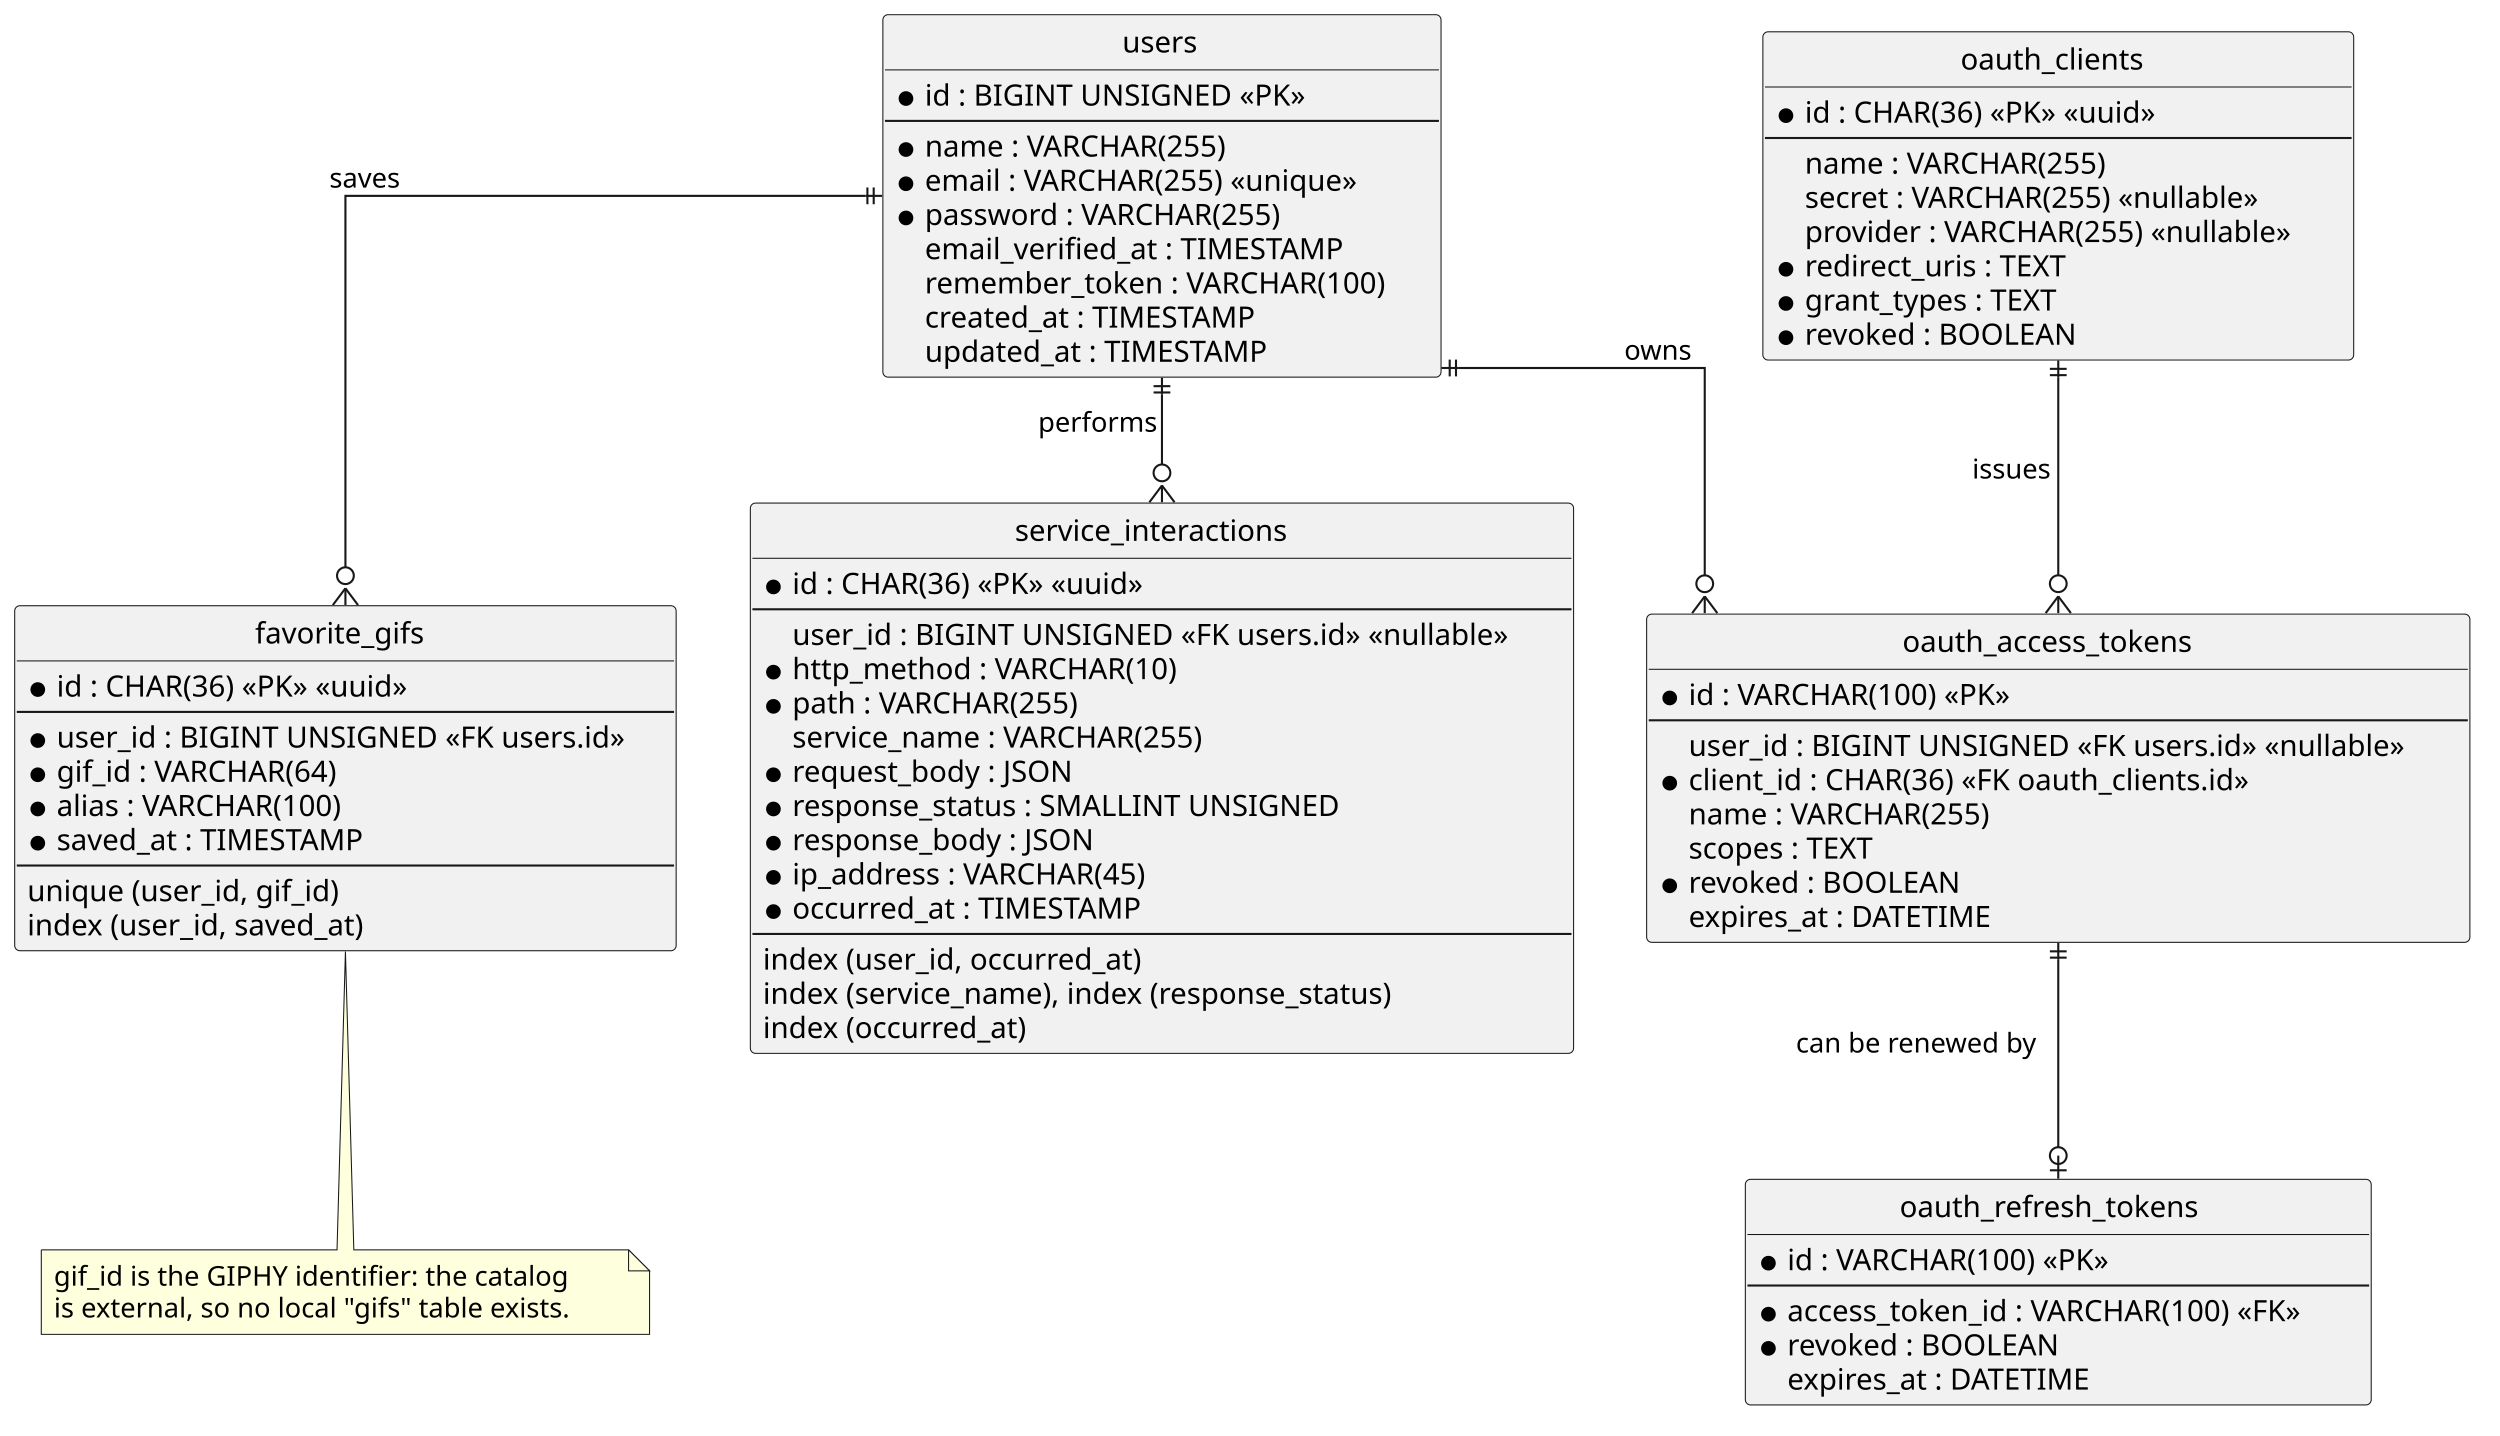
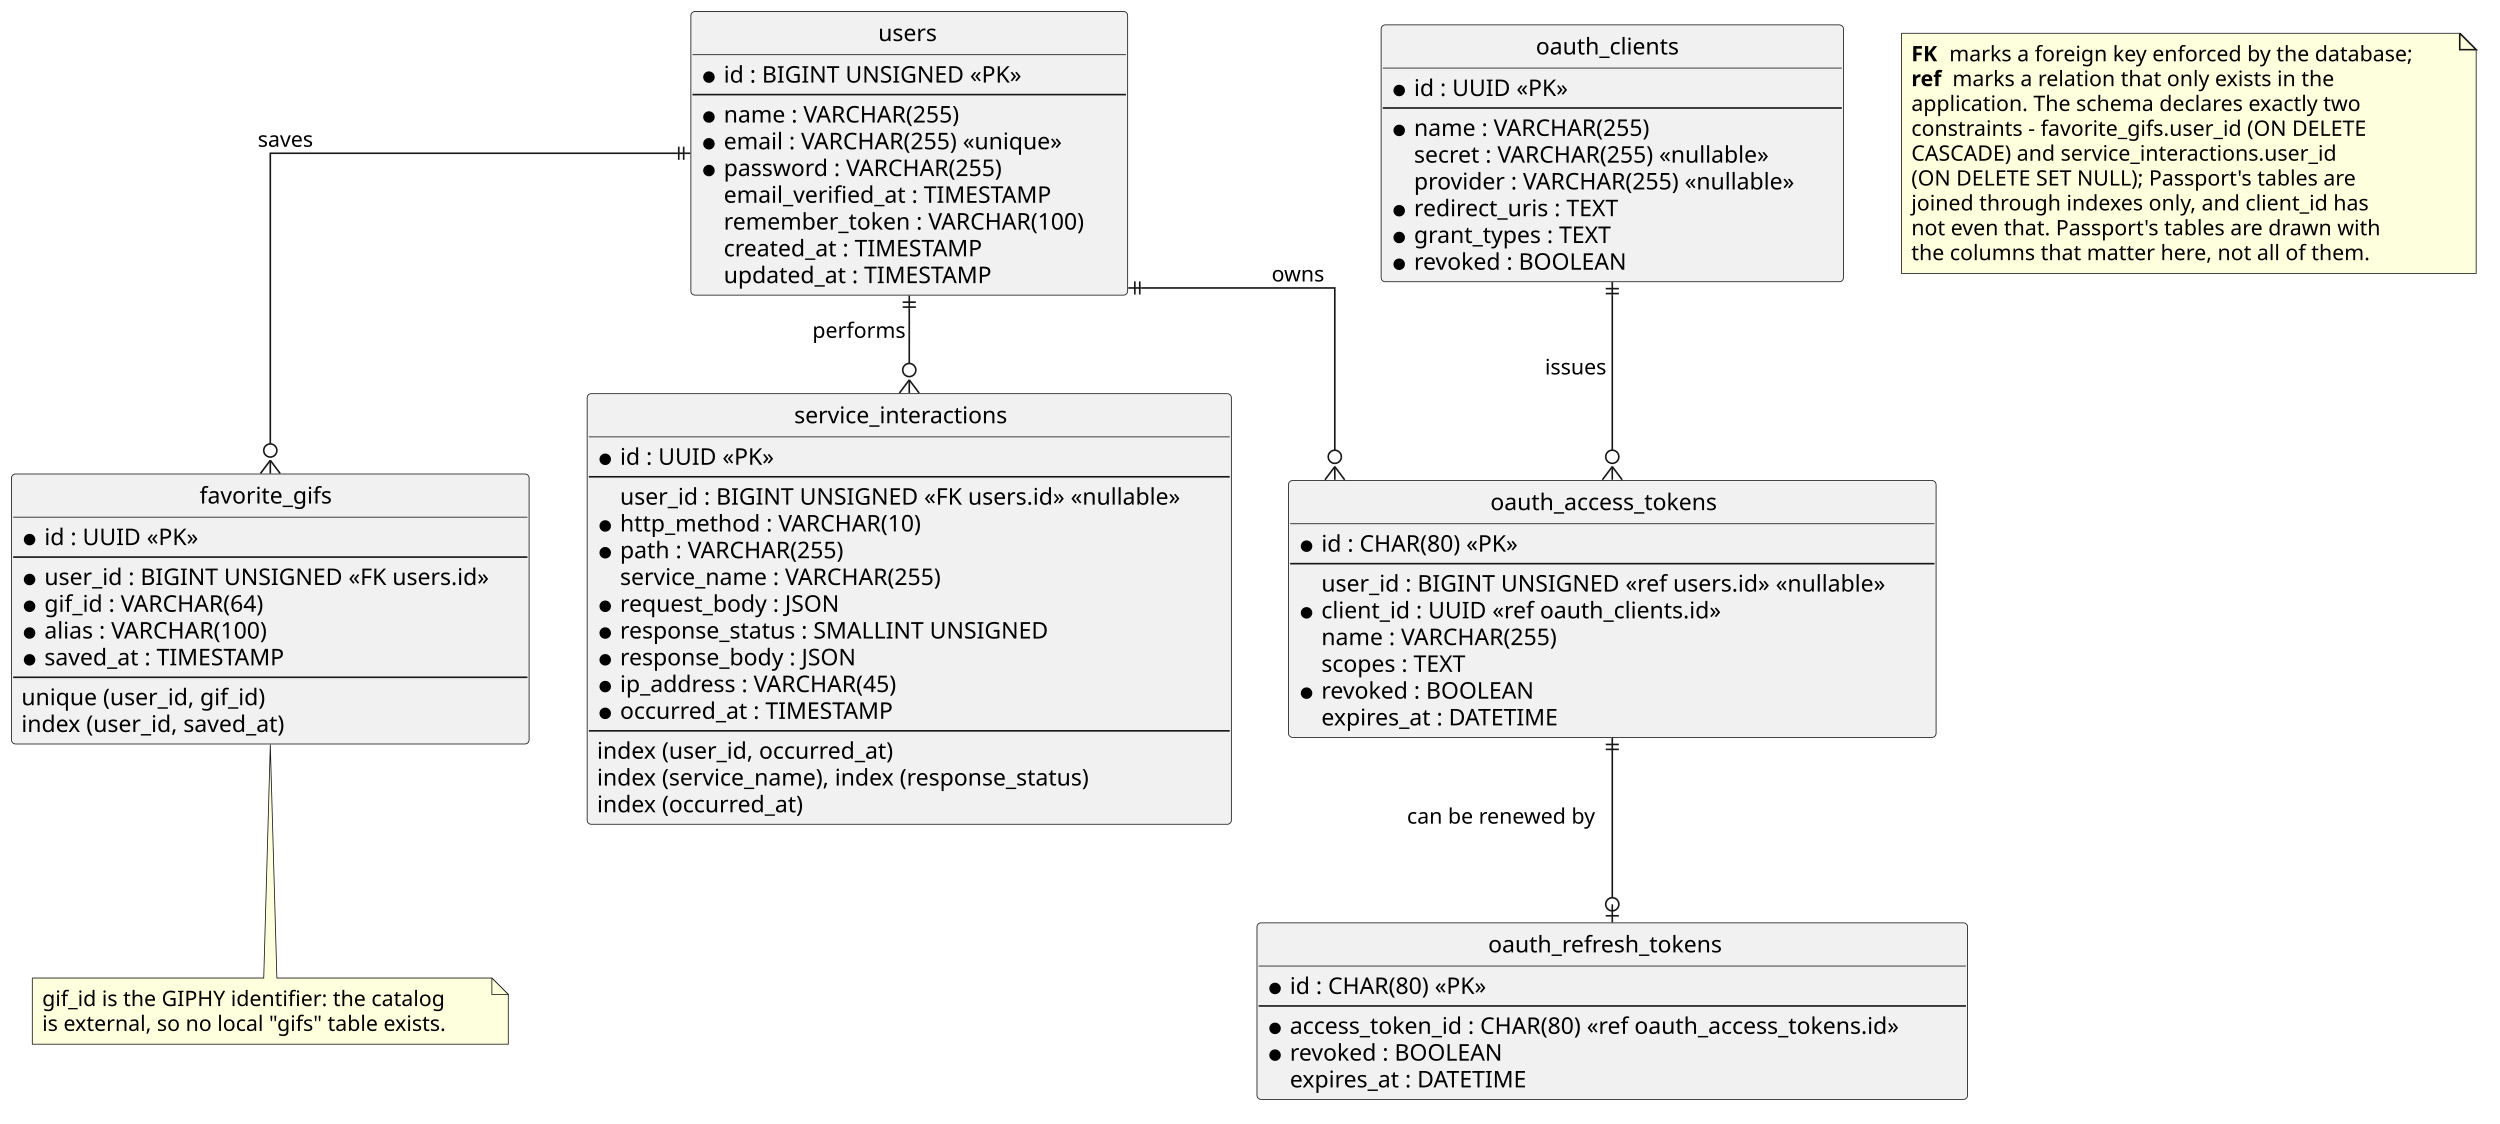
- <svg xmlns="http://www.w3.org/2000/svg" version="1.1" data-diagram-type="CLASS" style="width:1191px;height:684px;background:#FFFFFF;" width="1191px" height="684px" viewBox="0 0 1191 684" zoomAndPan="magnify" preserveAspectRatio="none" contentStyleType="text/css">
+ <svg xmlns="http://www.w3.org/2000/svg" version="1.1" data-diagram-type="CLASS" style="width:1522px;height:684px;background:#FFFFFF;" width="1522px" height="684px" viewBox="0 0 1522 684" zoomAndPan="magnify" preserveAspectRatio="none" contentStyleType="text/css">
  <defs />
  <g font-family="sans-serif" lengthAdjust="spacing">
    <g class="entity" data-qualified-name="users" id="ent0001" data-source-line="8">
      <rect x="420.6" y="7" width="265.914" height="172.672" fill="#F1F1F1" style="stroke:#181818;stroke-width:0.5;" rx="2.5" ry="2.5" />
      <text x="534.642" y="24.995" fill="#000" font-size="14" textLength="37.83">users</text>
      <line x1="421.6" y1="33.297" x2="685.514" y2="33.297" style="stroke:#181818;stroke-width:0.5;" />
      <g data-visibility-modifier="IE_MANDATORY">
        <ellipse cx="431.6" cy="46.945" rx="3" ry="3" fill="#000" style="stroke:#000;stroke-width:1;" />
      </g>
      <text x="440.6" y="50.292" fill="#000" font-size="14" textLength="192.466">id : BIGINT UNSIGNED «PK»</text>
      <line x1="421.6" y1="57.594" x2="685.514" y2="57.594" style="stroke:#181818;stroke-width:1;" />
      <g data-visibility-modifier="IE_MANDATORY">
        <ellipse cx="431.6" cy="71.242" rx="3" ry="3" fill="#000" style="stroke:#000;stroke-width:1;" />
      </g>
      <text x="440.6" y="74.589" fill="#000" font-size="14" textLength="159.455">name : VARCHAR(255)</text>
      <g data-visibility-modifier="IE_MANDATORY">
        <ellipse cx="431.6" cy="87.539" rx="3" ry="3" fill="#000" style="stroke:#000;stroke-width:1;" />
      </g>
      <text x="440.6" y="90.886" fill="#000" font-size="14" textLength="227.951">email : VARCHAR(255) «unique»</text>
      <g data-visibility-modifier="IE_MANDATORY">
        <ellipse cx="431.6" cy="103.836" rx="3" ry="3" fill="#000" style="stroke:#000;stroke-width:1;" />
      </g>
      <text x="440.6" y="107.183" fill="#000" font-size="14" textLength="186.464">password : VARCHAR(255)</text>
      <text x="440.6" y="123.479" fill="#000" font-size="14" textLength="214.3">email_verified_at : TIMESTAMP</text>
      <text x="440.6" y="139.776" fill="#000" font-size="14" textLength="239.914">remember_token : VARCHAR(100)</text>
      <text x="440.6" y="156.073" fill="#000" font-size="14" textLength="169.463">created_at : TIMESTAMP</text>
      <text x="440.6" y="172.37" fill="#000" font-size="14" textLength="174.043">updated_at : TIMESTAMP</text>
    </g>
    <g class="entity" data-qualified-name="favorites" id="ent0002" data-source-line="20">
      <rect x="7" y="288.56" width="315.119" height="164.375" fill="#F1F1F1" style="stroke:#181818;stroke-width:0.5;" rx="2.5" ry="2.5" />
      <text x="121.507" y="306.555" fill="#000" font-size="14" textLength="86.105">favorite_gifs</text>
      <line x1="8" y1="314.857" x2="321.119" y2="314.857" style="stroke:#181818;stroke-width:0.5;" />
      <g data-visibility-modifier="IE_MANDATORY">
        <ellipse cx="18" cy="328.505" rx="3" ry="3" fill="#000" style="stroke:#000;stroke-width:1;" />
      </g>
-       <text x="27" y="331.852" fill="#000" font-size="14" textLength="186.047">id : CHAR(36) «PK» «uuid»</text>
+       <text x="27" y="331.852" fill="#000" font-size="14" textLength="101.001">id : UUID «PK»</text>
      <line x1="8" y1="339.154" x2="321.119" y2="339.154" style="stroke:#181818;stroke-width:1;" />
      <g data-visibility-modifier="IE_MANDATORY">
        <ellipse cx="18" cy="352.802" rx="3" ry="3" fill="#000" style="stroke:#000;stroke-width:1;" />
      </g>
      <text x="27" y="356.149" fill="#000" font-size="14" textLength="289.119">user_id : BIGINT UNSIGNED «FK users.id»</text>
      <g data-visibility-modifier="IE_MANDATORY">
        <ellipse cx="18" cy="369.099" rx="3" ry="3" fill="#000" style="stroke:#000;stroke-width:1;" />
      </g>
      <text x="27" y="372.446" fill="#000" font-size="14" textLength="148.326">gif_id : VARCHAR(64)</text>
      <g data-visibility-modifier="IE_MANDATORY">
        <ellipse cx="18" cy="385.396" rx="3" ry="3" fill="#000" style="stroke:#000;stroke-width:1;" />
      </g>
      <text x="27" y="388.743" fill="#000" font-size="14" textLength="151.983">alias : VARCHAR(100)</text>
      <g data-visibility-modifier="IE_MANDATORY">
        <ellipse cx="18" cy="401.693" rx="3" ry="3" fill="#000" style="stroke:#000;stroke-width:1;" />
      </g>
      <text x="27" y="405.039" fill="#000" font-size="14" textLength="157.486">saved_at : TIMESTAMP</text>
      <line x1="8" y1="412.341" x2="321.119" y2="412.341" style="stroke:#181818;stroke-width:1;" />
      <text x="13" y="429.336" fill="#000" font-size="14" textLength="160.077">unique (user_id, gif_id)</text>
      <text x="13" y="445.633" fill="#000" font-size="14" textLength="175.861">index (user_id, saved_at)</text>
    </g>
    <g class="entity" data-qualified-name="interactions" id="ent0003" data-source-line="32">
      <rect x="357.46" y="239.67" width="392.194" height="262.156" fill="#F1F1F1" style="stroke:#181818;stroke-width:0.5;" rx="2.5" ry="2.5" />
      <text x="483.479" y="257.665" fill="#000" font-size="14" textLength="140.157">service_interactions</text>
      <line x1="358.46" y1="265.967" x2="748.654" y2="265.967" style="stroke:#181818;stroke-width:0.5;" />
      <g data-visibility-modifier="IE_MANDATORY">
        <ellipse cx="368.46" cy="279.615" rx="3" ry="3" fill="#000" style="stroke:#000;stroke-width:1;" />
      </g>
-       <text x="377.46" y="282.962" fill="#000" font-size="14" textLength="186.047">id : CHAR(36) «PK» «uuid»</text>
+       <text x="377.46" y="282.962" fill="#000" font-size="14" textLength="101.001">id : UUID «PK»</text>
      <line x1="358.46" y1="290.264" x2="748.654" y2="290.264" style="stroke:#181818;stroke-width:1;" />
      <text x="377.46" y="307.259" fill="#000" font-size="14" textLength="366.194">user_id : BIGINT UNSIGNED «FK users.id» «nullable»</text>
      <g data-visibility-modifier="IE_MANDATORY">
        <ellipse cx="368.46" cy="320.209" rx="3" ry="3" fill="#000" style="stroke:#000;stroke-width:1;" />
      </g>
      <text x="377.46" y="323.556" fill="#000" font-size="14" textLength="200.648">http_method : VARCHAR(10)</text>
      <g data-visibility-modifier="IE_MANDATORY">
        <ellipse cx="368.46" cy="336.506" rx="3" ry="3" fill="#000" style="stroke:#000;stroke-width:1;" />
      </g>
      <text x="377.46" y="339.853" fill="#000" font-size="14" textLength="151.58">path : VARCHAR(255)</text>
      <text x="377.46" y="356.149" fill="#000" font-size="14" textLength="216.604">service_name : VARCHAR(255)</text>
      <g data-visibility-modifier="IE_MANDATORY">
        <ellipse cx="368.46" cy="369.1" rx="3" ry="3" fill="#000" style="stroke:#000;stroke-width:1;" />
      </g>
      <text x="377.46" y="372.446" fill="#000" font-size="14" textLength="143.274">request_body : JSON</text>
      <g data-visibility-modifier="IE_MANDATORY">
        <ellipse cx="368.46" cy="385.397" rx="3" ry="3" fill="#000" style="stroke:#000;stroke-width:1;" />
      </g>
      <text x="377.46" y="388.743" fill="#000" font-size="14" textLength="275.96">response_status : SMALLINT UNSIGNED</text>
      <g data-visibility-modifier="IE_MANDATORY">
        <ellipse cx="368.46" cy="401.693" rx="3" ry="3" fill="#000" style="stroke:#000;stroke-width:1;" />
      </g>
      <text x="377.46" y="405.04" fill="#000" font-size="14" textLength="153.645">response_body : JSON</text>
      <g data-visibility-modifier="IE_MANDATORY">
        <ellipse cx="368.46" cy="417.99" rx="3" ry="3" fill="#000" style="stroke:#000;stroke-width:1;" />
      </g>
      <text x="377.46" y="421.337" fill="#000" font-size="14" textLength="185.931">ip_address : VARCHAR(45)</text>
      <g data-visibility-modifier="IE_MANDATORY">
        <ellipse cx="368.46" cy="434.287" rx="3" ry="3" fill="#000" style="stroke:#000;stroke-width:1;" />
      </g>
      <text x="377.46" y="437.634" fill="#000" font-size="14" textLength="177.673">occurred_at : TIMESTAMP</text>
      <line x1="358.46" y1="444.936" x2="748.654" y2="444.936" style="stroke:#181818;stroke-width:1;" />
      <text x="363.46" y="461.931" fill="#000" font-size="14" textLength="196.048">index (user_id, occurred_at)</text>
      <text x="363.46" y="478.228" fill="#000" font-size="14" textLength="327.51">index (service_name), index (response_status)</text>
      <text x="363.46" y="494.524" fill="#000" font-size="14" textLength="136.835">index (occurred_at)</text>
    </g>
    <g class="entity" data-qualified-name="clients" id="ent0004" data-source-line="50">
-       <rect x="839.83" y="15.15" width="281.466" height="156.375" fill="#F1F1F1" style="stroke:#181818;stroke-width:0.5;" rx="2.5" ry="2.5" />
-       <text x="934" y="33.145" fill="#000" font-size="14" textLength="93.126">oauth_clients</text>
-       <line x1="840.83" y1="41.447" x2="1120.296" y2="41.447" style="stroke:#181818;stroke-width:0.5;" />
-       <g data-visibility-modifier="IE_MANDATORY">
-         <ellipse cx="850.83" cy="55.095" rx="3" ry="3" fill="#000" style="stroke:#000;stroke-width:1;" />
-       </g>
-       <text x="859.83" y="58.442" fill="#000" font-size="14" textLength="186.047">id : CHAR(36) «PK» «uuid»</text>
-       <line x1="840.83" y1="65.744" x2="1120.296" y2="65.744" style="stroke:#181818;stroke-width:1;" />
-       <text x="859.83" y="82.739" fill="#000" font-size="14" textLength="159.455">name : VARCHAR(255)</text>
-       <text x="859.83" y="99.036" fill="#000" font-size="14" textLength="240.29">secret : VARCHAR(255) «nullable»</text>
-       <text x="859.83" y="115.333" fill="#000" font-size="14" textLength="255.466">provider : VARCHAR(255) «nullable»</text>
-       <g data-visibility-modifier="IE_MANDATORY">
-         <ellipse cx="850.83" cy="128.283" rx="3" ry="3" fill="#000" style="stroke:#000;stroke-width:1;" />
-       </g>
-       <text x="859.83" y="131.629" fill="#000" font-size="14" textLength="136.671">redirect_uris : TEXT</text>
-       <g data-visibility-modifier="IE_MANDATORY">
-         <ellipse cx="850.83" cy="144.58" rx="3" ry="3" fill="#000" style="stroke:#000;stroke-width:1;" />
-       </g>
-       <text x="859.83" y="147.926" fill="#000" font-size="14" textLength="132.31">grant_types : TEXT</text>
-       <g data-visibility-modifier="IE_MANDATORY">
-         <ellipse cx="850.83" cy="160.877" rx="3" ry="3" fill="#000" style="stroke:#000;stroke-width:1;" />
-       </g>
-       <text x="859.83" y="164.223" fill="#000" font-size="14" textLength="138.783">revoked : BOOLEAN</text>
+       <rect x="840.83" y="15.15" width="281.466" height="156.375" fill="#F1F1F1" style="stroke:#181818;stroke-width:0.5;" rx="2.5" ry="2.5" />
+       <text x="935" y="33.145" fill="#000" font-size="14" textLength="93.126">oauth_clients</text>
+       <line x1="841.83" y1="41.447" x2="1121.296" y2="41.447" style="stroke:#181818;stroke-width:0.5;" />
+       <g data-visibility-modifier="IE_MANDATORY">
+         <ellipse cx="851.83" cy="55.095" rx="3" ry="3" fill="#000" style="stroke:#000;stroke-width:1;" />
+       </g>
+       <text x="860.83" y="58.442" fill="#000" font-size="14" textLength="101.001">id : UUID «PK»</text>
+       <line x1="841.83" y1="65.744" x2="1121.296" y2="65.744" style="stroke:#181818;stroke-width:1;" />
+       <g data-visibility-modifier="IE_MANDATORY">
+         <ellipse cx="851.83" cy="79.392" rx="3" ry="3" fill="#000" style="stroke:#000;stroke-width:1;" />
+       </g>
+       <text x="860.83" y="82.739" fill="#000" font-size="14" textLength="159.455">name : VARCHAR(255)</text>
+       <text x="860.83" y="99.036" fill="#000" font-size="14" textLength="240.29">secret : VARCHAR(255) «nullable»</text>
+       <text x="860.83" y="115.333" fill="#000" font-size="14" textLength="255.466">provider : VARCHAR(255) «nullable»</text>
+       <g data-visibility-modifier="IE_MANDATORY">
+         <ellipse cx="851.83" cy="128.283" rx="3" ry="3" fill="#000" style="stroke:#000;stroke-width:1;" />
+       </g>
+       <text x="860.83" y="131.629" fill="#000" font-size="14" textLength="136.671">redirect_uris : TEXT</text>
+       <g data-visibility-modifier="IE_MANDATORY">
+         <ellipse cx="851.83" cy="144.58" rx="3" ry="3" fill="#000" style="stroke:#000;stroke-width:1;" />
+       </g>
+       <text x="860.83" y="147.926" fill="#000" font-size="14" textLength="132.31">grant_types : TEXT</text>
+       <g data-visibility-modifier="IE_MANDATORY">
+         <ellipse cx="851.83" cy="160.877" rx="3" ry="3" fill="#000" style="stroke:#000;stroke-width:1;" />
+       </g>
+       <text x="860.83" y="164.223" fill="#000" font-size="14" textLength="138.783">revoked : BOOLEAN</text>
    </g>
    <g class="entity" data-qualified-name="tokens" id="ent0005" data-source-line="61">
-       <rect x="784.46" y="292.56" width="392.194" height="156.375" fill="#F1F1F1" style="stroke:#181818;stroke-width:0.5;" rx="2.5" ry="2.5" />
-       <text x="906.309" y="310.555" fill="#000" font-size="14" textLength="148.497">oauth_access_tokens</text>
-       <line x1="785.46" y1="318.857" x2="1175.654" y2="318.857" style="stroke:#181818;stroke-width:0.5;" />
-       <g data-visibility-modifier="IE_MANDATORY">
-         <ellipse cx="795.46" cy="332.505" rx="3" ry="3" fill="#000" style="stroke:#000;stroke-width:1;" />
-       </g>
-       <text x="804.46" y="335.852" fill="#000" font-size="14" textLength="171.732">id : VARCHAR(100) «PK»</text>
-       <line x1="785.46" y1="343.154" x2="1175.654" y2="343.154" style="stroke:#181818;stroke-width:1;" />
-       <text x="804.46" y="360.149" fill="#000" font-size="14" textLength="366.194">user_id : BIGINT UNSIGNED «FK users.id» «nullable»</text>
-       <g data-visibility-modifier="IE_MANDATORY">
-         <ellipse cx="795.46" cy="373.099" rx="3" ry="3" fill="#000" style="stroke:#000;stroke-width:1;" />
-       </g>
-       <text x="804.46" y="376.446" fill="#000" font-size="14" textLength="293.809">client_id : CHAR(36) «FK oauth_clients.id»</text>
-       <text x="804.46" y="392.743" fill="#000" font-size="14" textLength="159.455">name : VARCHAR(255)</text>
-       <text x="804.46" y="409.039" fill="#000" font-size="14" textLength="97.508">scopes : TEXT</text>
-       <g data-visibility-modifier="IE_MANDATORY">
-         <ellipse cx="795.46" cy="421.99" rx="3" ry="3" fill="#000" style="stroke:#000;stroke-width:1;" />
-       </g>
-       <text x="804.46" y="425.336" fill="#000" font-size="14" textLength="138.783">revoked : BOOLEAN</text>
-       <text x="804.46" y="441.633" fill="#000" font-size="14" textLength="157.384">expires_at : DATETIME</text>
+       <rect x="784.43" y="292.56" width="394.259" height="156.375" fill="#F1F1F1" style="stroke:#181818;stroke-width:0.5;" rx="2.5" ry="2.5" />
+       <text x="907.311" y="310.555" fill="#000" font-size="14" textLength="148.497">oauth_access_tokens</text>
+       <line x1="785.43" y1="318.857" x2="1177.689" y2="318.857" style="stroke:#181818;stroke-width:0.5;" />
+       <g data-visibility-modifier="IE_MANDATORY">
+         <ellipse cx="795.43" cy="332.505" rx="3" ry="3" fill="#000" style="stroke:#000;stroke-width:1;" />
+       </g>
+       <text x="804.43" y="335.852" fill="#000" font-size="14" textLength="133.943">id : CHAR(80) «PK»</text>
+       <line x1="785.43" y1="343.154" x2="1177.689" y2="343.154" style="stroke:#181818;stroke-width:1;" />
+       <text x="804.43" y="360.149" fill="#000" font-size="14" textLength="368.259">user_id : BIGINT UNSIGNED «ref users.id» «nullable»</text>
+       <g data-visibility-modifier="IE_MANDATORY">
+         <ellipse cx="795.43" cy="373.099" rx="3" ry="3" fill="#000" style="stroke:#000;stroke-width:1;" />
+       </g>
+       <text x="804.43" y="376.446" fill="#000" font-size="14" textLength="262.931">client_id : UUID «ref oauth_clients.id»</text>
+       <text x="804.43" y="392.743" fill="#000" font-size="14" textLength="159.455">name : VARCHAR(255)</text>
+       <text x="804.43" y="409.039" fill="#000" font-size="14" textLength="97.508">scopes : TEXT</text>
+       <g data-visibility-modifier="IE_MANDATORY">
+         <ellipse cx="795.43" cy="421.99" rx="3" ry="3" fill="#000" style="stroke:#000;stroke-width:1;" />
+       </g>
+       <text x="804.43" y="425.336" fill="#000" font-size="14" textLength="138.783">revoked : BOOLEAN</text>
+       <text x="804.43" y="441.633" fill="#000" font-size="14" textLength="157.384">expires_at : DATETIME</text>
    </g>
    <g class="entity" data-qualified-name="refresh" id="ent0006" data-source-line="72">
-       <rect x="831.48" y="561.83" width="298.166" height="107.484" fill="#F1F1F1" style="stroke:#181818;stroke-width:0.5;" rx="2.5" ry="2.5" />
-       <text x="904.985" y="579.825" fill="#000" font-size="14" textLength="151.156">oauth_refresh_tokens</text>
-       <line x1="832.48" y1="588.127" x2="1128.646" y2="588.127" style="stroke:#181818;stroke-width:0.5;" />
-       <g data-visibility-modifier="IE_MANDATORY">
-         <ellipse cx="842.48" cy="601.775" rx="3" ry="3" fill="#000" style="stroke:#000;stroke-width:1;" />
-       </g>
-       <text x="851.48" y="605.122" fill="#000" font-size="14" textLength="171.732">id : VARCHAR(100) «PK»</text>
-       <line x1="832.48" y1="612.424" x2="1128.646" y2="612.424" style="stroke:#181818;stroke-width:1;" />
-       <g data-visibility-modifier="IE_MANDATORY">
-         <ellipse cx="842.48" cy="626.072" rx="3" ry="3" fill="#000" style="stroke:#000;stroke-width:1;" />
-       </g>
-       <text x="851.48" y="629.419" fill="#000" font-size="14" textLength="272.166">access_token_id : VARCHAR(100) «FK»</text>
-       <g data-visibility-modifier="IE_MANDATORY">
-         <ellipse cx="842.48" cy="642.369" rx="3" ry="3" fill="#000" style="stroke:#000;stroke-width:1;" />
-       </g>
-       <text x="851.48" y="645.716" fill="#000" font-size="14" textLength="138.783">revoked : BOOLEAN</text>
-       <text x="851.48" y="662.013" fill="#000" font-size="14" textLength="157.384">expires_at : DATETIME</text>
-     </g>
-     <g class="entity" data-qualified-name="GMN12" id="ent0013" data-source-line="87">
+       <rect x="765.25" y="561.83" width="432.615" height="107.484" fill="#F1F1F1" style="stroke:#181818;stroke-width:0.5;" rx="2.5" ry="2.5" />
+       <text x="905.979" y="579.825" fill="#000" font-size="14" textLength="151.156">oauth_refresh_tokens</text>
+       <line x1="766.25" y1="588.127" x2="1196.865" y2="588.127" style="stroke:#181818;stroke-width:0.5;" />
+       <g data-visibility-modifier="IE_MANDATORY">
+         <ellipse cx="776.25" cy="601.775" rx="3" ry="3" fill="#000" style="stroke:#000;stroke-width:1;" />
+       </g>
+       <text x="785.25" y="605.122" fill="#000" font-size="14" textLength="133.943">id : CHAR(80) «PK»</text>
+       <line x1="766.25" y1="612.424" x2="1196.865" y2="612.424" style="stroke:#181818;stroke-width:1;" />
+       <g data-visibility-modifier="IE_MANDATORY">
+         <ellipse cx="776.25" cy="626.072" rx="3" ry="3" fill="#000" style="stroke:#000;stroke-width:1;" />
+       </g>
+       <text x="785.25" y="629.419" fill="#000" font-size="14" textLength="406.615">access_token_id : CHAR(80) «ref oauth_access_tokens.id»</text>
+       <g data-visibility-modifier="IE_MANDATORY">
+         <ellipse cx="776.25" cy="642.369" rx="3" ry="3" fill="#000" style="stroke:#000;stroke-width:1;" />
+       </g>
+       <text x="785.25" y="645.716" fill="#000" font-size="14" textLength="138.783">revoked : BOOLEAN</text>
+       <text x="785.25" y="662.013" fill="#000" font-size="14" textLength="157.384">expires_at : DATETIME</text>
+     </g>
+     <g class="entity" data-qualified-name="ForeignKeys" id="ent0012" data-source-line="87">
+       <path d="M1157.61,20.24 L1157.61,166.435 L1507.501,166.435 L1507.501,30.24 L1497.501,20.24 L1157.61,20.24" style="stroke:#181818;stroke-width:0.5;" fill="#FEFFDD" />
+       <path d="M1497.501,20.24 L1497.501,30.24 L1507.501,30.24 L1497.501,20.24" style="stroke:#181818;stroke-width:1;" fill="#FEFFDD" />
+       <text x="1163.61" y="37.307" fill="#000" font-size="13" textLength="18.954" font-weight="700">FK</text>
+       <text x="1186.696" y="37.307" fill="#000" font-size="13" textLength="305.805">marks a foreign key enforced by the database;</text>
+       <text x="1163.61" y="52.44" fill="#000" font-size="13" textLength="20.884" font-weight="700">ref</text>
+       <text x="1188.626" y="52.44" fill="#000" font-size="13" textLength="252.021">marks a relation that only exists in the</text>
+       <text x="1163.61" y="67.573" fill="#000" font-size="13" textLength="297.451">application. The schema declares exactly two</text>
+       <text x="1163.61" y="82.705" fill="#000" font-size="13" textLength="299.133">constraints - favorite_gifs.user_id (ON DELETE</text>
+       <text x="1163.61" y="97.838" fill="#000" font-size="13" textLength="281.208">CASCADE) and service_interactions.user_id</text>
+       <text x="1163.61" y="112.971" fill="#000" font-size="13" textLength="294.595">(ON DELETE SET NULL); Passport's tables are</text>
+       <text x="1163.61" y="128.104" fill="#000" font-size="13" textLength="299.527">joined through indexes only, and client_id has</text>
+       <text x="1163.61" y="143.237" fill="#000" font-size="13" textLength="308.045">not even that. Passport's tables are drawn with</text>
+       <text x="1163.61" y="158.369" fill="#000" font-size="13" textLength="300.441">the columns that matter here, not all of them.</text>
+     </g>
+     <g class="entity" data-qualified-name="GMN13" id="ent0014" data-source-line="99">
      <path d="M19.67,595.43 L19.67,635.696 A0,0 0 0 0 19.67,635.696 L309.449,635.696 A0,0 0 0 0 309.449,635.696 L309.449,605.43 L299.449,595.43 L168.56,595.43 L164.56,453.29 L160.56,595.43 L19.67,595.43 A0,0 0 0 0 19.67,595.43" style="stroke:#181818;stroke-width:0.5;" fill="#FEFFDD" />
      <path d="M299.449,595.43 L299.449,605.43 L309.449,605.43 L299.449,595.43" style="stroke:#181818;stroke-width:0.5;" fill="#FEFFDD" />
      <text x="25.67" y="612.497" fill="#000" font-size="13" textLength="262.831">gif_id is the GIPHY identifier: the catalog</text>
      <text x="25.67" y="627.63" fill="#000" font-size="13" textLength="268.779">is external, so no local "gifs" table exists.</text>
    </g>
    <g class="link" data-entity-1="ent0001" data-entity-2="ent0002" id="lnk7" data-source-line="80" data-link-type="crowfoot">
      <path d="M412.23,93.31 C299.62,93.31 164.56,93.31 164.56,93.31 C164.56,93.31 164.56,188.48 164.56,270.26" style="stroke:#181818;stroke-width:1;" fill="none" id="users-favorites" codeLine="80" />
      <line x1="416.23" y1="89.31" x2="416.23" y2="97.31" style="stroke:#181818;stroke-width:1;" />
      <line x1="413.23" y1="89.31" x2="413.23" y2="97.31" style="stroke:#181818;stroke-width:1;" />
      <line x1="412.23" y1="93.31" x2="420.23" y2="93.31" style="stroke:#181818;stroke-width:1;" />
      <line x1="164.56" y1="280.26" x2="170.56" y2="288.26" style="stroke:#181818;stroke-width:1;" />
      <line x1="164.56" y1="280.26" x2="158.56" y2="288.26" style="stroke:#181818;stroke-width:1;" />
      <line x1="164.56" y1="280.26" x2="164.56" y2="288.26" style="stroke:#181818;stroke-width:1;" />
      <ellipse cx="164.56" cy="274.26" rx="4" ry="4" fill="none" style="stroke:#181818;stroke-width:1;" />
      <text x="156.92" y="89.377" fill="#000" font-size="13" textLength="37.204">saves</text>
    </g>
    <g class="link" data-entity-1="ent0001" data-entity-2="ent0003" id="lnk8" data-source-line="81" data-link-type="crowfoot">
      <path d="M553.56,187.97 C553.56,206.81 553.56,201.14 553.56,221.28" style="stroke:#181818;stroke-width:1;" fill="none" id="users-interactions" codeLine="81" />
      <line x1="549.56" y1="183.97" x2="557.56" y2="183.97" style="stroke:#181818;stroke-width:1;" />
      <line x1="549.56" y1="186.97" x2="557.56" y2="186.97" style="stroke:#181818;stroke-width:1;" />
      <line x1="553.56" y1="187.97" x2="553.56" y2="179.97" style="stroke:#181818;stroke-width:1;" />
      <line x1="553.56" y1="231.28" x2="559.56" y2="239.28" style="stroke:#181818;stroke-width:1;" />
      <line x1="553.56" y1="231.28" x2="547.56" y2="239.28" style="stroke:#181818;stroke-width:1;" />
      <line x1="553.56" y1="231.28" x2="553.56" y2="239.28" style="stroke:#181818;stroke-width:1;" />
      <ellipse cx="553.56" cy="225.28" rx="4" ry="4" fill="none" style="stroke:#181818;stroke-width:1;" />
      <text x="494.56" y="205.687" fill="#000" font-size="13" textLength="58.906">performs</text>
    </g>
    <g class="link" data-entity-1="ent0001" data-entity-2="ent0005" id="lnk9" data-source-line="82" data-link-type="crowfoot">
-       <path d="M694.64,175.31 C758,175.31 812.14,175.31 812.14,175.31 C812.14,175.31 812.14,219.79 812.14,274.1" style="stroke:#181818;stroke-width:1;" fill="none" id="users-tokens" codeLine="82" />
-       <line x1="690.64" y1="179.31" x2="690.64" y2="171.31" style="stroke:#181818;stroke-width:1;" />
-       <line x1="693.64" y1="179.31" x2="693.64" y2="171.31" style="stroke:#181818;stroke-width:1;" />
-       <line x1="694.64" y1="175.31" x2="686.64" y2="175.31" style="stroke:#181818;stroke-width:1;" />
-       <line x1="812.14" y1="284.1" x2="818.14" y2="292.1" style="stroke:#181818;stroke-width:1;" />
-       <line x1="812.14" y1="284.1" x2="806.14" y2="292.1" style="stroke:#181818;stroke-width:1;" />
-       <line x1="812.14" y1="284.1" x2="812.14" y2="292.1" style="stroke:#181818;stroke-width:1;" />
-       <ellipse cx="812.14" cy="278.1" rx="4" ry="4" fill="none" style="stroke:#181818;stroke-width:1;" />
-       <text x="773.79" y="171.377" fill="#000" font-size="13" textLength="33.598">owns</text>
+       <path d="M694.89,175.31 C758.37,175.31 812.63,175.31 812.63,175.31 C812.63,175.31 812.63,219.79 812.63,274.1" style="stroke:#181818;stroke-width:1;" fill="none" id="users-tokens" codeLine="82" />
+       <line x1="690.89" y1="179.31" x2="690.89" y2="171.31" style="stroke:#181818;stroke-width:1;" />
+       <line x1="693.89" y1="179.31" x2="693.89" y2="171.31" style="stroke:#181818;stroke-width:1;" />
+       <line x1="694.89" y1="175.31" x2="686.89" y2="175.31" style="stroke:#181818;stroke-width:1;" />
+       <line x1="812.63" y1="284.1" x2="818.63" y2="292.1" style="stroke:#181818;stroke-width:1;" />
+       <line x1="812.63" y1="284.1" x2="806.63" y2="292.1" style="stroke:#181818;stroke-width:1;" />
+       <line x1="812.63" y1="284.1" x2="812.63" y2="292.1" style="stroke:#181818;stroke-width:1;" />
+       <ellipse cx="812.63" cy="278.1" rx="4" ry="4" fill="none" style="stroke:#181818;stroke-width:1;" />
+       <text x="774.15" y="171.377" fill="#000" font-size="13" textLength="33.598">owns</text>
    </g>
    <g class="link" data-entity-1="ent0004" data-entity-2="ent0005" id="lnk10" data-source-line="83" data-link-type="crowfoot">
-       <path d="M980.56,179.72 C980.56,217.37 980.56,236.39 980.56,274.08" style="stroke:#181818;stroke-width:1;" fill="none" id="clients-tokens" codeLine="83" />
-       <line x1="976.56" y1="175.72" x2="984.56" y2="175.72" style="stroke:#181818;stroke-width:1;" />
-       <line x1="976.56" y1="178.72" x2="984.56" y2="178.72" style="stroke:#181818;stroke-width:1;" />
-       <line x1="980.56" y1="179.72" x2="980.56" y2="171.72" style="stroke:#181818;stroke-width:1;" />
-       <line x1="980.56" y1="284.08" x2="986.56" y2="292.08" style="stroke:#181818;stroke-width:1;" />
-       <line x1="980.56" y1="284.08" x2="974.56" y2="292.08" style="stroke:#181818;stroke-width:1;" />
-       <line x1="980.56" y1="284.08" x2="980.56" y2="292.08" style="stroke:#181818;stroke-width:1;" />
-       <ellipse cx="980.56" cy="278.08" rx="4" ry="4" fill="none" style="stroke:#181818;stroke-width:1;" />
-       <text x="939.56" y="227.967" fill="#000" font-size="13" textLength="40.168">issues</text>
+       <path d="M981.56,179.72 C981.56,217.37 981.56,236.39 981.56,274.08" style="stroke:#181818;stroke-width:1;" fill="none" id="clients-tokens" codeLine="83" />
+       <line x1="977.56" y1="175.72" x2="985.56" y2="175.72" style="stroke:#181818;stroke-width:1;" />
+       <line x1="977.56" y1="178.72" x2="985.56" y2="178.72" style="stroke:#181818;stroke-width:1;" />
+       <line x1="981.56" y1="179.72" x2="981.56" y2="171.72" style="stroke:#181818;stroke-width:1;" />
+       <line x1="981.56" y1="284.08" x2="987.56" y2="292.08" style="stroke:#181818;stroke-width:1;" />
+       <line x1="981.56" y1="284.08" x2="975.56" y2="292.08" style="stroke:#181818;stroke-width:1;" />
+       <line x1="981.56" y1="284.08" x2="981.56" y2="292.08" style="stroke:#181818;stroke-width:1;" />
+       <ellipse cx="981.56" cy="278.08" rx="4" ry="4" fill="none" style="stroke:#181818;stroke-width:1;" />
+       <text x="940.56" y="227.967" fill="#000" font-size="13" textLength="40.168">issues</text>
    </g>
    <g class="link" data-entity-1="ent0005" data-entity-2="ent0006" id="lnk11" data-source-line="84" data-link-type="association">
-       <path d="M980.56,457.22 C980.56,493.86 980.56,513.56 980.56,546.53" style="stroke:#181818;stroke-width:1;" fill="none" id="tokens-refresh" codeLine="84" />
-       <line x1="976.56" y1="453.22" x2="984.56" y2="453.22" style="stroke:#181818;stroke-width:1;" />
-       <line x1="976.56" y1="456.22" x2="984.56" y2="456.22" style="stroke:#181818;stroke-width:1;" />
-       <line x1="980.56" y1="457.22" x2="980.56" y2="449.22" style="stroke:#181818;stroke-width:1;" />
-       <line x1="980.56" y1="550.53" x2="980.56" y2="561.53" style="stroke:#181818;stroke-width:1;" />
-       <ellipse cx="980.56" cy="550.53" rx="4" ry="4" fill="none" style="stroke:#181818;stroke-width:1;" />
-       <line x1="984.56" y1="557.53" x2="976.56" y2="557.53" style="stroke:#181818;stroke-width:1;" />
-       <text x="855.56" y="501.437" fill="#000" font-size="13" textLength="124.408">can be renewed by</text>
+       <path d="M981.56,457.22 C981.56,493.86 981.56,513.56 981.56,546.53" style="stroke:#181818;stroke-width:1;" fill="none" id="tokens-refresh" codeLine="84" />
+       <line x1="977.56" y1="453.22" x2="985.56" y2="453.22" style="stroke:#181818;stroke-width:1;" />
+       <line x1="977.56" y1="456.22" x2="985.56" y2="456.22" style="stroke:#181818;stroke-width:1;" />
+       <line x1="981.56" y1="457.22" x2="981.56" y2="449.22" style="stroke:#181818;stroke-width:1;" />
+       <line x1="981.56" y1="550.53" x2="981.56" y2="561.53" style="stroke:#181818;stroke-width:1;" />
+       <ellipse cx="981.56" cy="550.53" rx="4" ry="4" fill="none" style="stroke:#181818;stroke-width:1;" />
+       <line x1="985.56" y1="557.53" x2="977.56" y2="557.53" style="stroke:#181818;stroke-width:1;" />
+       <text x="856.56" y="501.437" fill="#000" font-size="13" textLength="124.408">can be renewed by</text>
    </g>
  </g>
</svg>
